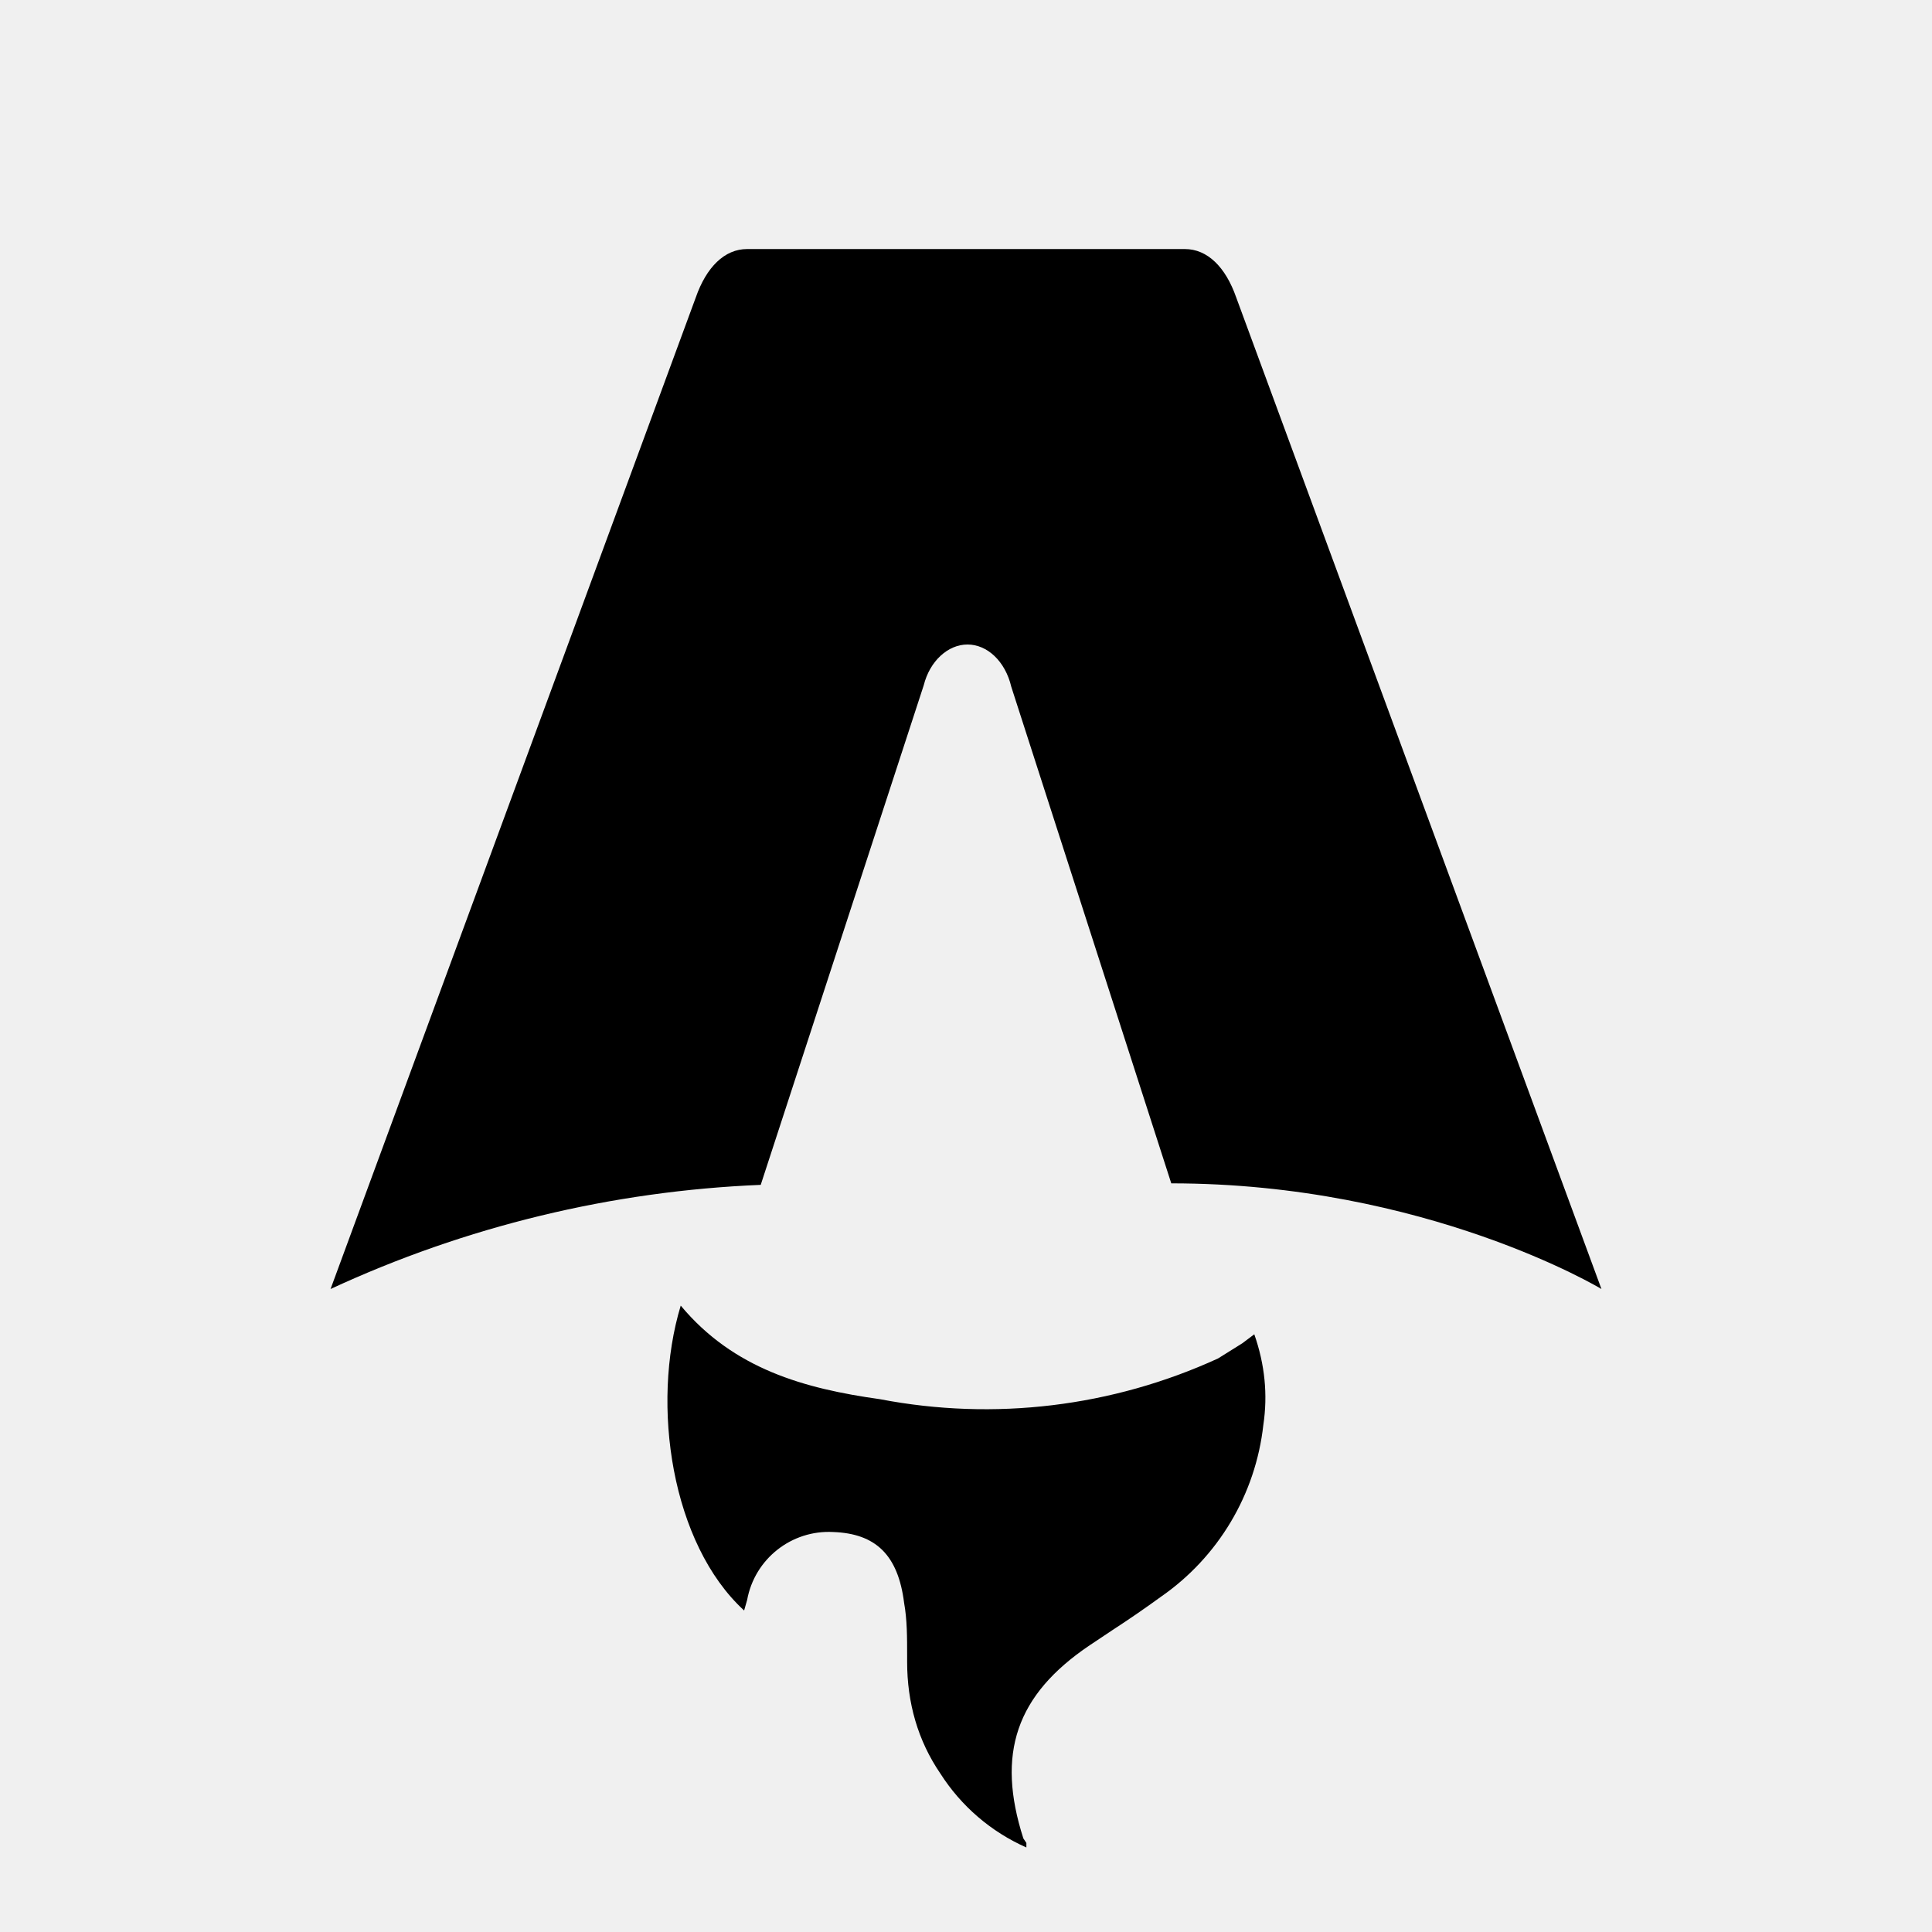
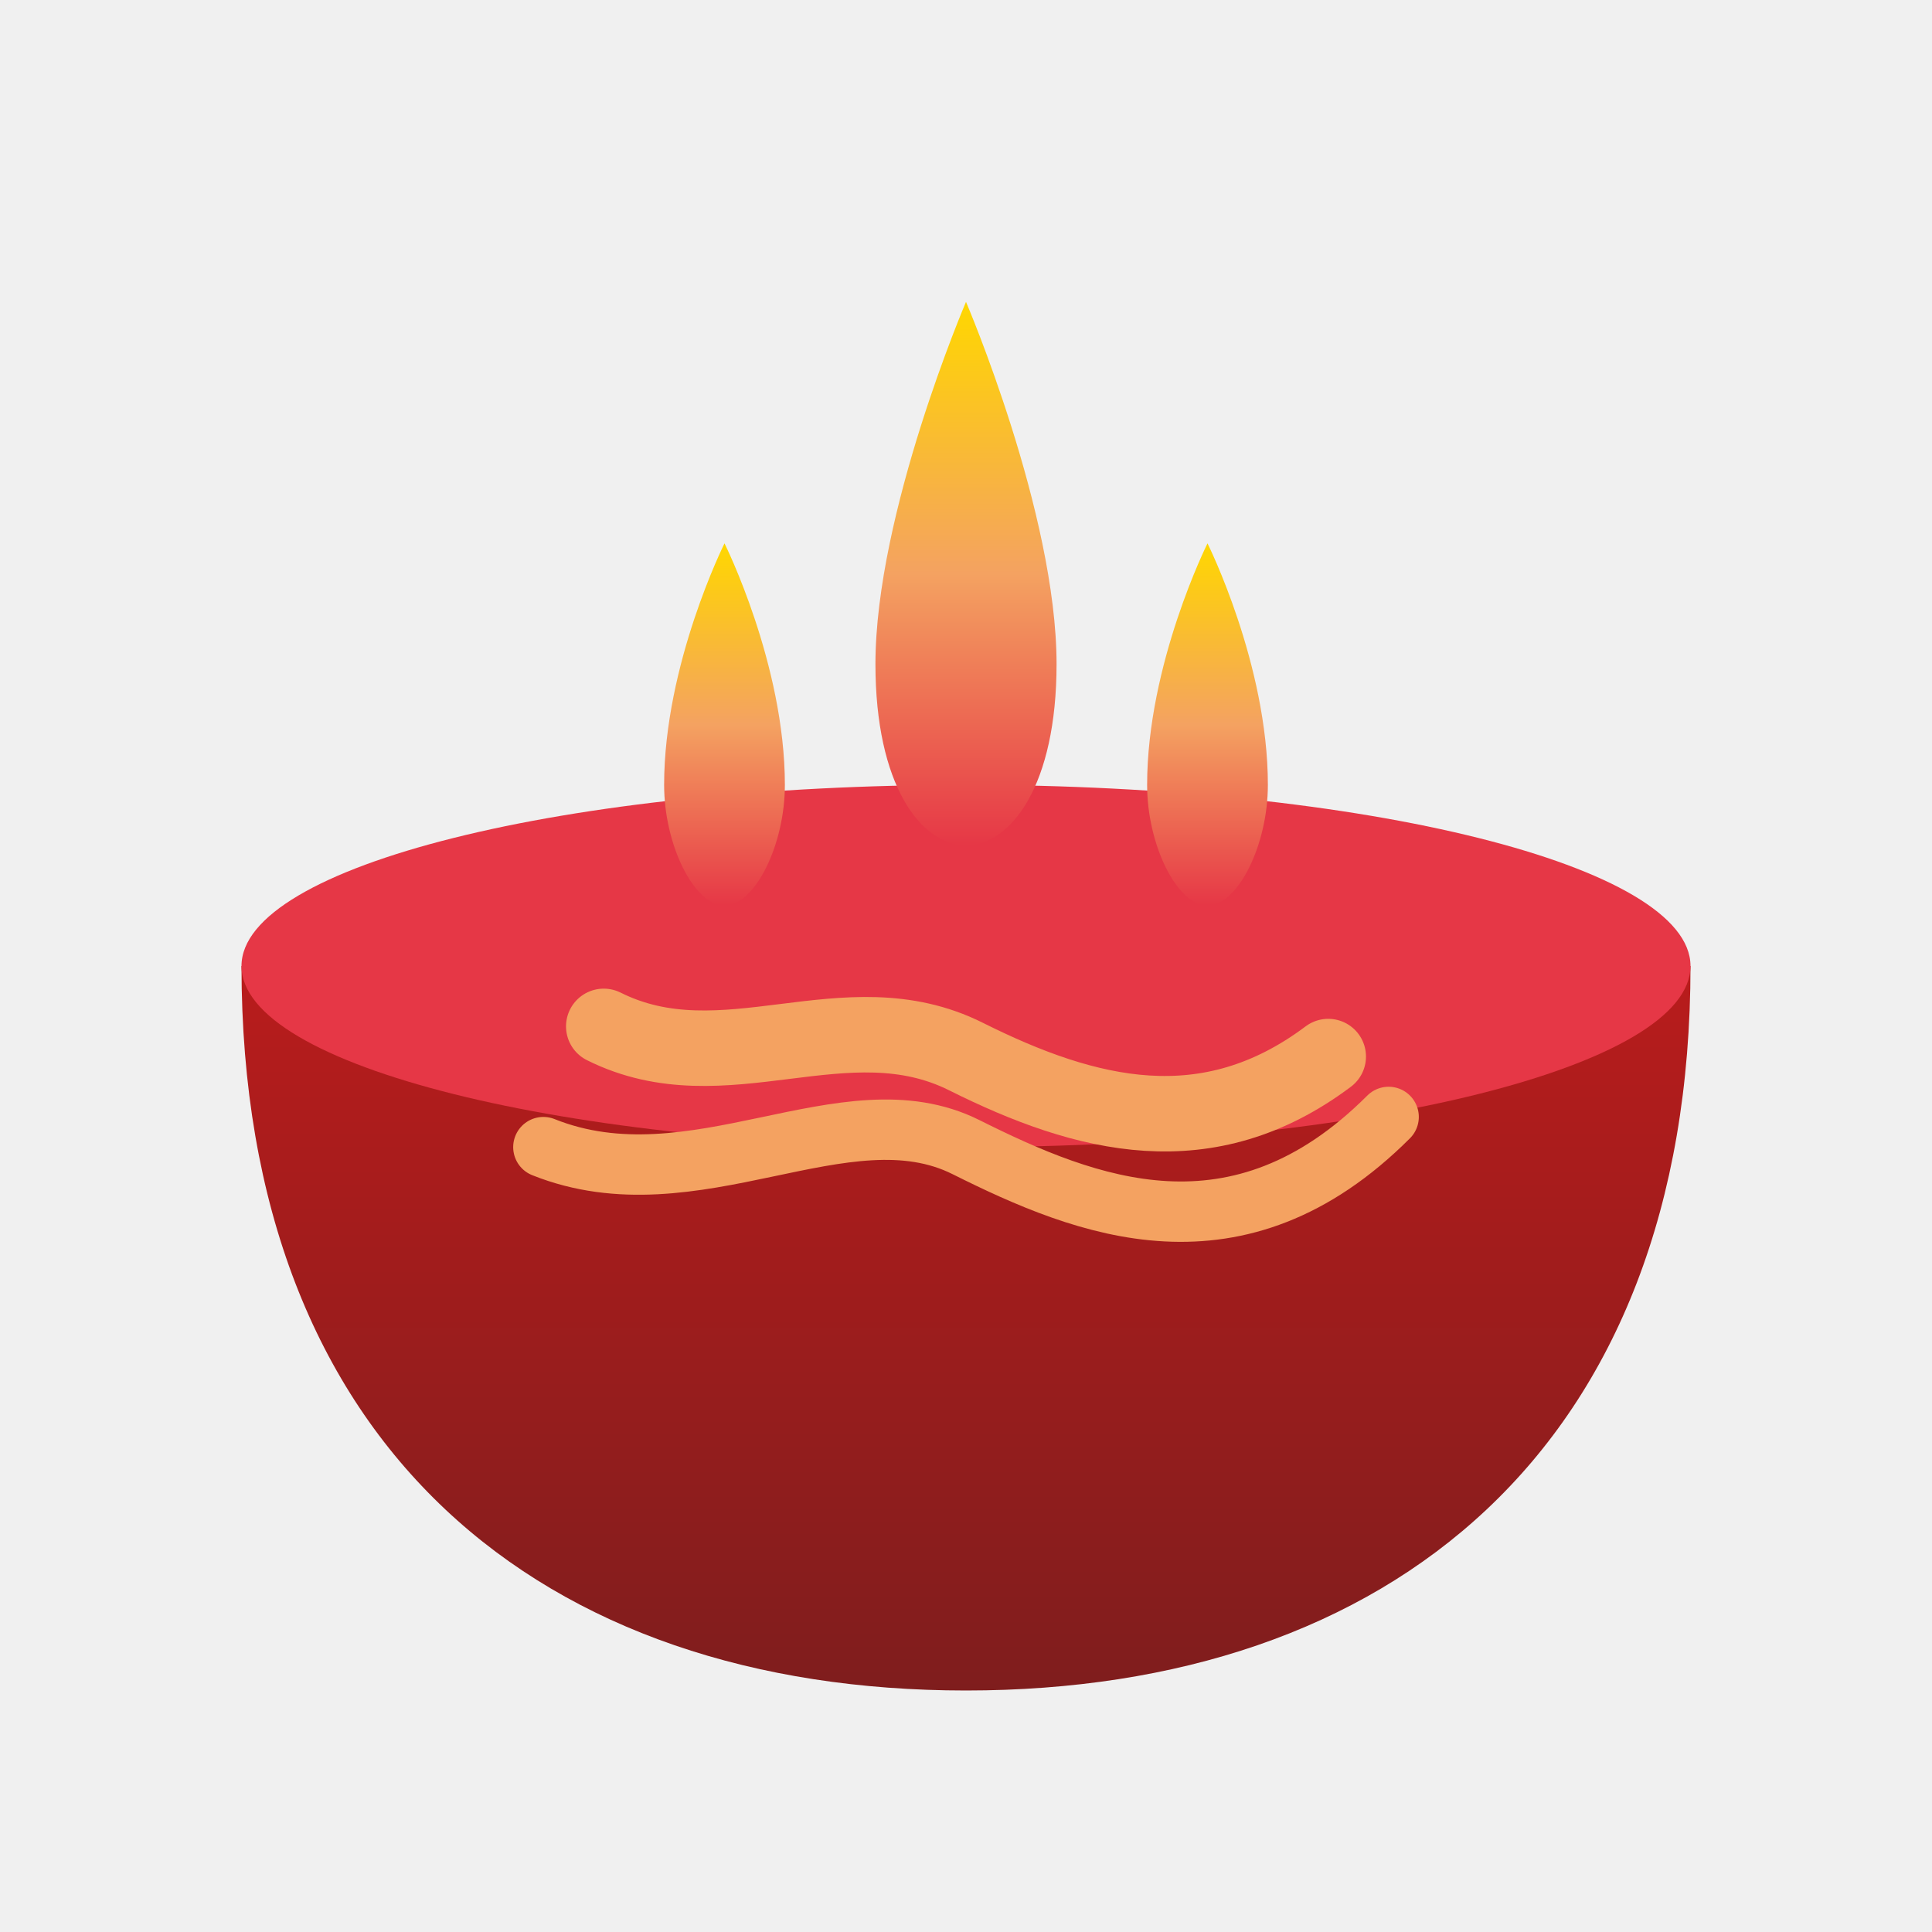
- <svg xmlns="http://www.w3.org/2000/svg" fill="none" viewBox="0 0 128 128">
-   <path d="M50.4 78.5a75.1 75.1 0 0 0-28.5 6.9l24.2-65.7c.7-2 1.9-3.2 3.4-3.2h29c1.5 0 2.7 1.2 3.4 3.2l24.2 65.7s-11.6-7-28.5-7L67 45.5c-.4-1.7-1.6-2.8-2.9-2.8-1.3 0-2.5 1.1-2.9 2.7L50.4 78.5Zm-1.1 28.2Zm-4.2-20.2c-2 6.6-.6 15.8 4.2 20.2a17.5 17.5 0 0 1 .2-.7 5.5 5.5 0 0 1 5.7-4.5c2.8.1 4.3 1.5 4.7 4.7.2 1.1.2 2.3.2 3.5v.4c0 2.7.7 5.2 2.2 7.4a13 13 0 0 0 5.7 4.9v-.3l-.2-.3c-1.8-5.6-.5-9.5 4.4-12.8l1.5-1a73 73 0 0 0 3.2-2.2 16 16 0 0 0 6.8-11.4c.3-2 .1-4-.6-6l-.8.6-1.6 1a37 37 0 0 1-22.4 2.7c-5-.7-9.7-2-13.2-6.2Z" />
-   <style>
-         path { fill: #000; }
-         @media (prefers-color-scheme: dark) {
-             path { fill: #FFF; }
-         }
-     </style>
+ <svg xmlns="http://www.w3.org/2000/svg" viewBox="0 0 64 64" fill="none">
+   <path d="M8 32h48c0 16-10 24-24 24S8 48 8 32z" fill="url(#bowlGrad)" />
+   <ellipse cx="32" cy="32" rx="24" ry="6" fill="#e63746" />
+   <path d="M20 34c4 2 8-1 12 1s8 3 12 0" stroke="#F4A261" stroke-width="2.5" stroke-linecap="round" fill="none" />
+   <path d="M18 38c5 2 10-2 14 0s9 4 14-1" stroke="#F4A261" stroke-width="2" stroke-linecap="round" fill="none" />
+   <path d="M22 26c0-4 2-8 2-8s2 4 2 8c0 2-1 4-2 4s-2-2-2-4z" fill="url(#fireGrad)" />
+   <path d="M29 22c0-5 3-12 3-12s3 7 3 12c0 4-1.5 6-3 6s-3-2-3-6z" fill="url(#fireGrad)" />
+   <path d="M38 26c0-4 2-8 2-8s2 4 2 8c0 2-1 4-2 4s-2-2-2-4z" fill="url(#fireGrad)" />
+   <defs>
+     <linearGradient id="bowlGrad" x1="32" y1="32" x2="32" y2="56" gradientUnits="userSpaceOnUse">
+       <stop offset="0%" stop-color="#b91c1c" />
+       <stop offset="100%" stop-color="#7f1d1d" />
+     </linearGradient>
+     <linearGradient id="fireGrad" x1="0" y1="0" x2="0" y2="1">
+       <stop offset="0%" stop-color="#FFD700" />
+       <stop offset="50%" stop-color="#F4A261" />
+       <stop offset="100%" stop-color="#e63746" />
+     </linearGradient>
+   </defs>
</svg>
